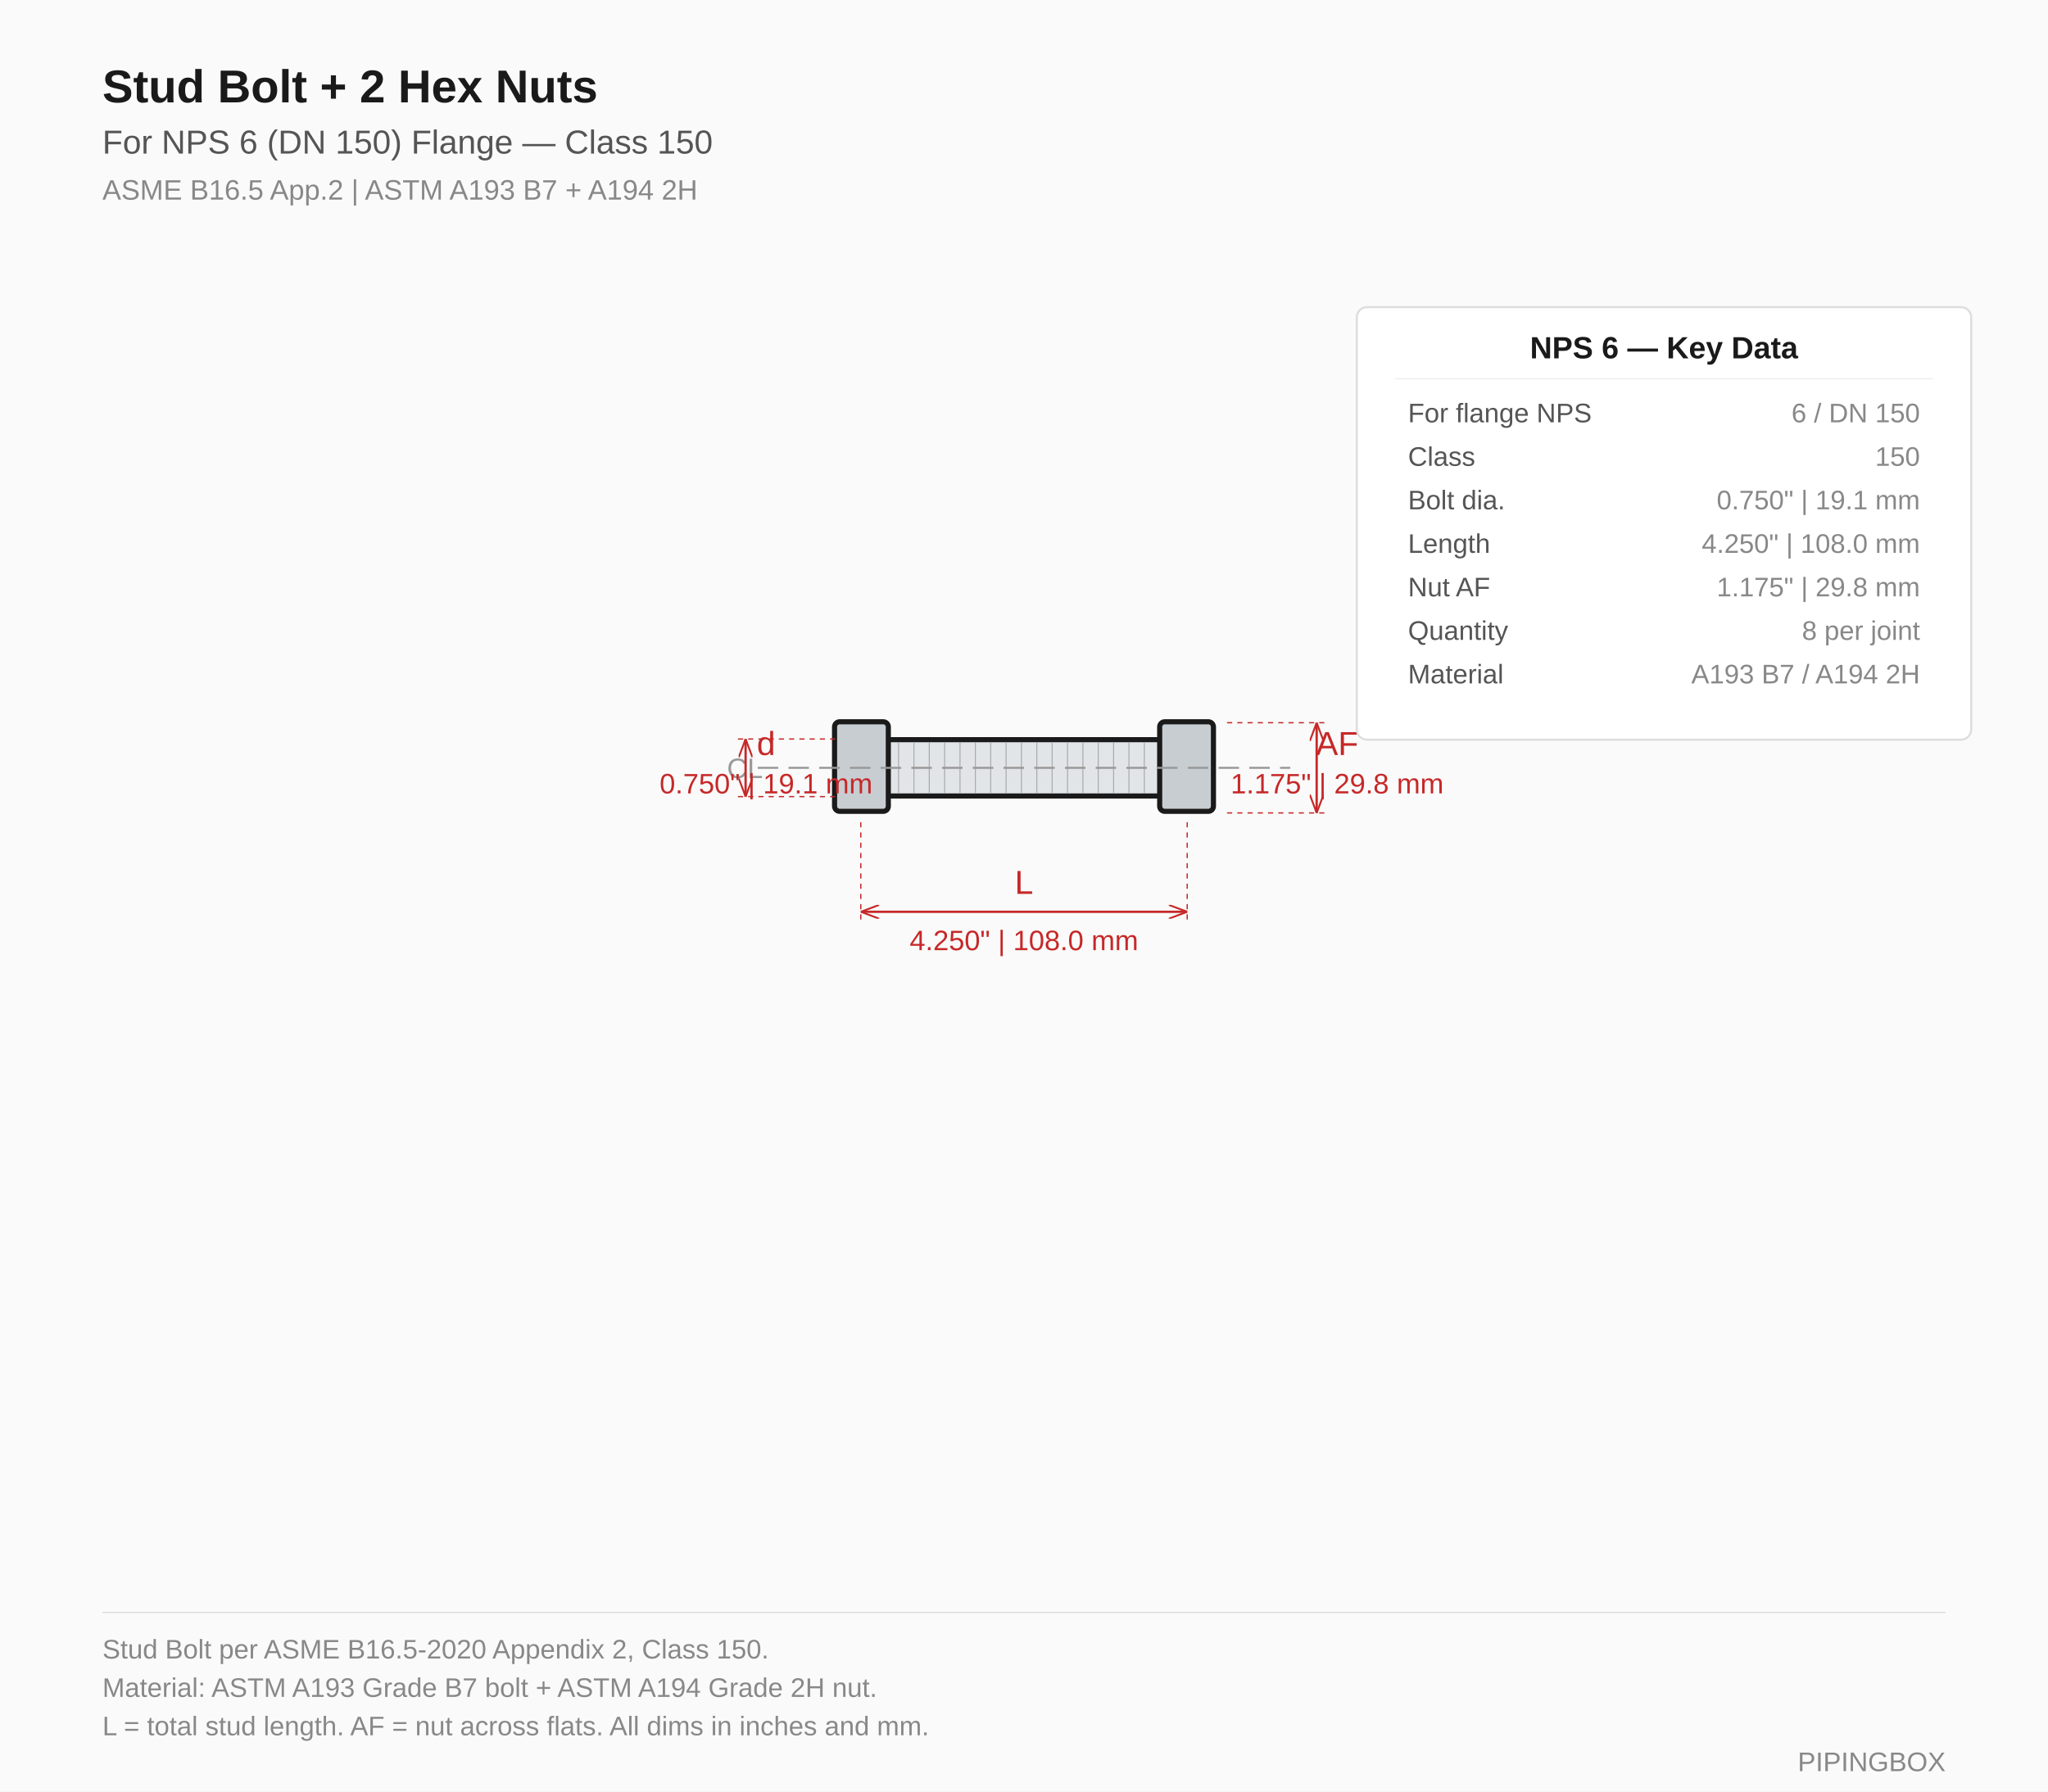
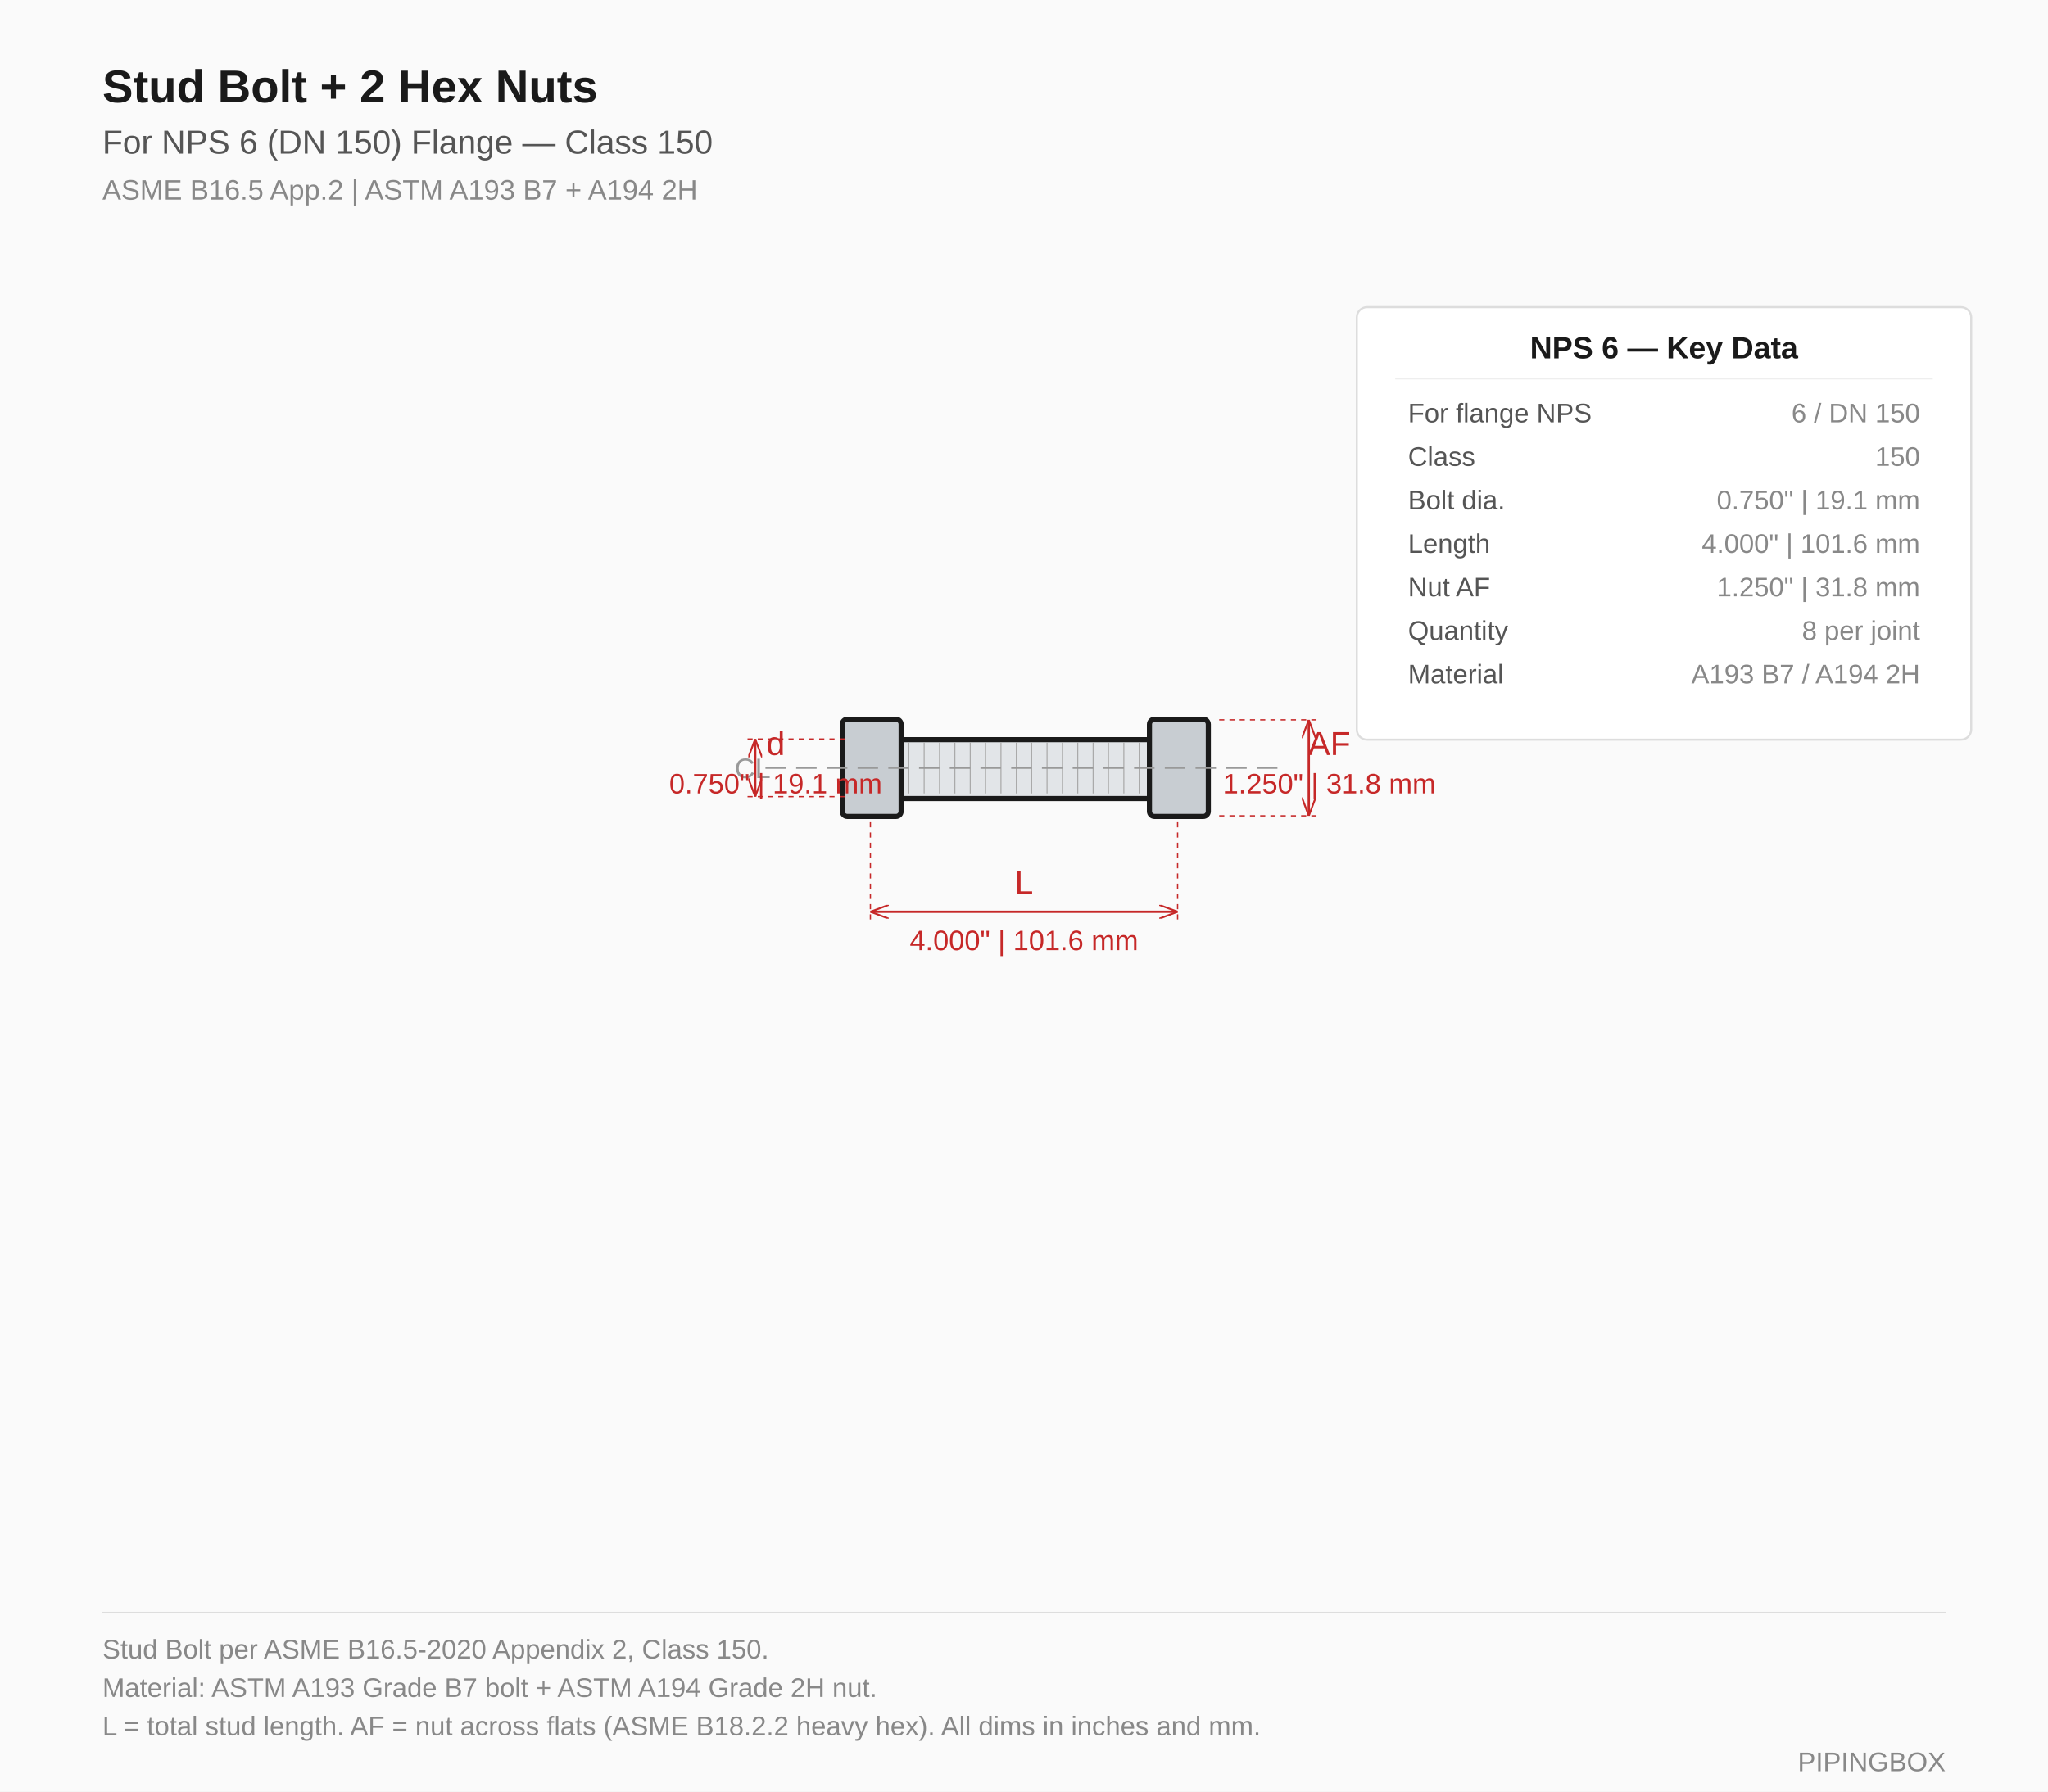
<svg xmlns="http://www.w3.org/2000/svg" viewBox="0 0 800 700" width="800" height="700">
  <defs>
    <style>
    .profile{stroke:#1a1a1a;stroke-width:2;fill:#e2e5e8}
    .bore{stroke:#555;stroke-width:1;fill:none;stroke-dasharray:4 2}
    .centerline{stroke:#999;stroke-width:.8;stroke-dasharray:8 4;fill:none}
    .dim-line{stroke:#c62828;stroke-width:.9;fill:none}
    .dim-text{font-family:'Segoe UI',Arial,sans-serif;font-size:13px;fill:#c62828;text-anchor:middle}
    .dim-sub{font-family:'Segoe UI',Arial,sans-serif;font-size:11px;fill:#c62828;text-anchor:middle}
    .title{font-family:'Segoe UI',Arial,sans-serif;font-size:18px;font-weight:600;fill:#1a1a1a}
    .subtitle{font-family:'Segoe UI',Arial,sans-serif;font-size:13px;fill:#555}
    .std-ref{font-family:'Segoe UI',Arial,sans-serif;font-size:11px;fill:#888}
    .note{font-family:'Segoe UI',Arial,sans-serif;font-size:10.5px;fill:#888}
    .label{font-family:'Segoe UI',Arial,sans-serif;font-size:11px;fill:#999;text-anchor:middle}
    .tbl-hdr{font-family:'Segoe UI',Arial,sans-serif;font-size:12px;fill:#1a1a1a;font-weight:600;text-anchor:middle}
    .tbl-key{font-family:'Segoe UI',Arial,sans-serif;font-size:10.5px;fill:#555;text-anchor:start}
    .tbl-val{font-family:'Segoe UI',Arial,sans-serif;font-size:10.5px;fill:#888;text-anchor:end}
  </style>
    <marker id="as" markerWidth="8" markerHeight="6" refX="0" refY="3" orient="auto">
      <path d="M8,0 L0,3 L8,6" fill="none" stroke="#c62828" stroke-width=".8" />
    </marker>
    <marker id="ae" markerWidth="8" markerHeight="6" refX="8" refY="3" orient="auto">
      <path d="M0,0 L8,3 L0,6" fill="none" stroke="#c62828" stroke-width=".8" />
    </marker>
  </defs>
  <rect width="800" height="700" fill="#fafafa" />
  <text x="40" y="40" class="title">Stud Bolt + 2 Hex Nuts</text>
  <text x="40" y="60" class="subtitle">For NPS 6 (DN 150) Flange — Class 150</text>
  <text x="40" y="78" class="std-ref">ASME B16.5 App.2 | ASTM A193 B7 + A194 2H</text>
-   <rect x="336" y="289" width="128" height="22" class="profile" />
-   <line x1="339" y1="290" x2="339" y2="310" stroke="#aaa" stroke-width=".4" />
-   <line x1="345" y1="290" x2="345" y2="310" stroke="#aaa" stroke-width=".4" />
-   <line x1="351" y1="290" x2="351" y2="310" stroke="#aaa" stroke-width=".4" />
-   <line x1="357" y1="290" x2="357" y2="310" stroke="#aaa" stroke-width=".4" />
-   <line x1="363" y1="290" x2="363" y2="310" stroke="#aaa" stroke-width=".4" />
-   <line x1="369" y1="290" x2="369" y2="310" stroke="#aaa" stroke-width=".4" />
-   <line x1="375" y1="290" x2="375" y2="310" stroke="#aaa" stroke-width=".4" />
-   <line x1="381" y1="290" x2="381" y2="310" stroke="#aaa" stroke-width=".4" />
-   <line x1="387" y1="290" x2="387" y2="310" stroke="#aaa" stroke-width=".4" />
-   <line x1="393" y1="290" x2="393" y2="310" stroke="#aaa" stroke-width=".4" />
-   <line x1="399" y1="290" x2="399" y2="310" stroke="#aaa" stroke-width=".4" />
-   <line x1="405" y1="290" x2="405" y2="310" stroke="#aaa" stroke-width=".4" />
-   <line x1="411" y1="290" x2="411" y2="310" stroke="#aaa" stroke-width=".4" />
-   <line x1="417" y1="290" x2="417" y2="310" stroke="#aaa" stroke-width=".4" />
-   <line x1="423" y1="290" x2="423" y2="310" stroke="#aaa" stroke-width=".4" />
-   <line x1="429" y1="290" x2="429" y2="310" stroke="#aaa" stroke-width=".4" />
-   <line x1="435" y1="290" x2="435" y2="310" stroke="#aaa" stroke-width=".4" />
-   <line x1="441" y1="290" x2="441" y2="310" stroke="#aaa" stroke-width=".4" />
-   <line x1="447" y1="290" x2="447" y2="310" stroke="#aaa" stroke-width=".4" />
-   <line x1="453" y1="290" x2="453" y2="310" stroke="#aaa" stroke-width=".4" />
-   <line x1="459" y1="290" x2="459" y2="310" stroke="#aaa" stroke-width=".4" />
-   <rect x="326" y="282" width="21" height="35" rx="2" fill="#c8cdd2" stroke="#1a1a1a" stroke-width="2" />
-   <rect x="453" y="282" width="21" height="35" rx="2" fill="#c8cdd2" stroke="#1a1a1a" stroke-width="2" />
-   <line x1="296" y1="300" x2="504" y2="300" class="centerline" />
-   <text x="291" y="304" class="label" text-anchor="end">CL</text>
-   <line x1="336.25" y1="321.25" x2="336.25" y2="361.25" stroke="#c62828" stroke-width=".5" stroke-dasharray="2 2" />
-   <line x1="463.75" y1="321.25" x2="463.75" y2="361.25" stroke="#c62828" stroke-width=".5" stroke-dasharray="2 2" />
-   <line x1="336.25" y1="356.25" x2="463.75" y2="356.25" class="dim-line" marker-start="url(#as)" marker-end="url(#ae)" />
+   <rect x="340" y="289" width="120" height="23" class="profile" />
+   <line x1="343" y1="290" x2="343" y2="310" stroke="#aaa" stroke-width=".4" />
+   <line x1="349" y1="290" x2="349" y2="310" stroke="#aaa" stroke-width=".4" />
+   <line x1="355" y1="290" x2="355" y2="310" stroke="#aaa" stroke-width=".4" />
+   <line x1="361" y1="290" x2="361" y2="310" stroke="#aaa" stroke-width=".4" />
+   <line x1="367" y1="290" x2="367" y2="310" stroke="#aaa" stroke-width=".4" />
+   <line x1="373" y1="290" x2="373" y2="310" stroke="#aaa" stroke-width=".4" />
+   <line x1="379" y1="290" x2="379" y2="310" stroke="#aaa" stroke-width=".4" />
+   <line x1="385" y1="290" x2="385" y2="310" stroke="#aaa" stroke-width=".4" />
+   <line x1="391" y1="290" x2="391" y2="310" stroke="#aaa" stroke-width=".4" />
+   <line x1="397" y1="290" x2="397" y2="310" stroke="#aaa" stroke-width=".4" />
+   <line x1="403" y1="290" x2="403" y2="310" stroke="#aaa" stroke-width=".4" />
+   <line x1="409" y1="290" x2="409" y2="310" stroke="#aaa" stroke-width=".4" />
+   <line x1="415" y1="290" x2="415" y2="310" stroke="#aaa" stroke-width=".4" />
+   <line x1="421" y1="290" x2="421" y2="310" stroke="#aaa" stroke-width=".4" />
+   <line x1="427" y1="290" x2="427" y2="310" stroke="#aaa" stroke-width=".4" />
+   <line x1="433" y1="290" x2="433" y2="310" stroke="#aaa" stroke-width=".4" />
+   <line x1="439" y1="290" x2="439" y2="310" stroke="#aaa" stroke-width=".4" />
+   <line x1="445" y1="290" x2="445" y2="310" stroke="#aaa" stroke-width=".4" />
+   <line x1="451" y1="290" x2="451" y2="310" stroke="#aaa" stroke-width=".4" />
+   <line x1="457" y1="290" x2="457" y2="310" stroke="#aaa" stroke-width=".4" />
+   <rect x="329" y="281" width="23" height="38" rx="2" fill="#c8cdd2" stroke="#1a1a1a" stroke-width="2" />
+   <rect x="449" y="281" width="23" height="38" rx="2" fill="#c8cdd2" stroke="#1a1a1a" stroke-width="2" />
+   <line x1="299" y1="300" x2="501" y2="300" class="centerline" />
+   <text x="294" y="304" class="label" text-anchor="end">CL</text>
+   <line x1="340" y1="321.25" x2="340" y2="361.25" stroke="#c62828" stroke-width=".5" stroke-dasharray="2 2" />
+   <line x1="460" y1="321.25" x2="460" y2="361.25" stroke="#c62828" stroke-width=".5" stroke-dasharray="2 2" />
+   <line x1="340" y1="356.25" x2="460" y2="356.25" class="dim-line" marker-start="url(#as)" marker-end="url(#ae)" />
  <text x="400" y="349.25" class="dim-text">L</text>
-   <text x="400" y="371.25" class="dim-sub">4.250" | 108.0 mm</text>
-   <line x1="326.25" y1="288.75" x2="286.25" y2="288.75" stroke="#c62828" stroke-width=".5" stroke-dasharray="2 2" />
-   <line x1="326.25" y1="311.25" x2="286.25" y2="311.25" stroke="#c62828" stroke-width=".5" stroke-dasharray="2 2" />
-   <line x1="291.25" y1="288.75" x2="291.25" y2="311.25" class="dim-line" marker-start="url(#as)" marker-end="url(#ae)" />
-   <text x="299.25" y="295.0" class="dim-text" text-anchor="start">d</text>
-   <text x="299.25" y="310.0" class="dim-sub" text-anchor="start">0.750" | 19.1 mm</text>
-   <line x1="479.325" y1="282.375" x2="519.325" y2="282.375" stroke="#c62828" stroke-width=".5" stroke-dasharray="2 2" />
-   <line x1="479.325" y1="317.625" x2="519.325" y2="317.625" stroke="#c62828" stroke-width=".5" stroke-dasharray="2 2" />
-   <line x1="514.325" y1="282.375" x2="514.325" y2="317.625" class="dim-line" marker-start="url(#as)" marker-end="url(#ae)" />
-   <text x="522.325" y="295.0" class="dim-text" text-anchor="start">AF</text>
-   <text x="522.325" y="310.0" class="dim-sub" text-anchor="start">1.175" | 29.8 mm</text>
+   <text x="400" y="371.25" class="dim-sub">4.000" | 101.6 mm</text>
+   <line x1="330" y1="288.75" x2="290" y2="288.75" stroke="#c62828" stroke-width=".5" stroke-dasharray="2 2" />
+   <line x1="330" y1="311.25" x2="290" y2="311.25" stroke="#c62828" stroke-width=".5" stroke-dasharray="2 2" />
+   <line x1="295" y1="288.75" x2="295" y2="311.25" class="dim-line" marker-start="url(#as)" marker-end="url(#ae)" />
+   <text x="303" y="295" class="dim-text" text-anchor="start">d</text>
+   <text x="303" y="310" class="dim-sub" text-anchor="start">0.750" | 19.1 mm</text>
+   <line x1="476.25" y1="281.25" x2="516.25" y2="281.25" stroke="#c62828" stroke-width=".5" stroke-dasharray="2 2" />
+   <line x1="476.25" y1="318.75" x2="516.25" y2="318.75" stroke="#c62828" stroke-width=".5" stroke-dasharray="2 2" />
+   <line x1="511.25" y1="281.25" x2="511.25" y2="318.75" class="dim-line" marker-start="url(#as)" marker-end="url(#ae)" />
+   <text x="519.25" y="295" class="dim-text" text-anchor="start">AF</text>
+   <text x="519.25" y="310" class="dim-sub" text-anchor="start">1.250" | 31.8 mm</text>
  <rect x="530" y="120" width="240" height="169" rx="4" fill="white" stroke="#ddd" stroke-width=".8" />
  <text x="650" y="140" class="tbl-hdr">NPS 6 — Key Data</text>
  <line x1="545" y1="148" x2="755" y2="148" stroke="#eee" stroke-width=".5" />
  <text x="550" y="165" class="tbl-key">For flange NPS</text>
  <text x="750" y="165" class="tbl-val">6 / DN 150</text>
  <text x="550" y="182" class="tbl-key">Class</text>
  <text x="750" y="182" class="tbl-val">150</text>
  <text x="550" y="199" class="tbl-key">Bolt dia.</text>
  <text x="750" y="199" class="tbl-val">0.750" | 19.1 mm</text>
  <text x="550" y="216" class="tbl-key">Length</text>
-   <text x="750" y="216" class="tbl-val">4.250" | 108.0 mm</text>
+   <text x="750" y="216" class="tbl-val">4.000" | 101.6 mm</text>
  <text x="550" y="233" class="tbl-key">Nut AF</text>
-   <text x="750" y="233" class="tbl-val">1.175" | 29.8 mm</text>
+   <text x="750" y="233" class="tbl-val">1.250" | 31.8 mm</text>
  <text x="550" y="250" class="tbl-key">Quantity</text>
  <text x="750" y="250" class="tbl-val">8 per joint</text>
  <text x="550" y="267" class="tbl-key">Material</text>
  <text x="750" y="267" class="tbl-val">A193 B7 / A194 2H</text>
  <line x1="40" y1="630" x2="760" y2="630" stroke="#ddd" stroke-width=".5" />
  <text x="40" y="648" class="note">Stud Bolt per ASME B16.5-2020 Appendix 2, Class 150.</text>
  <text x="40" y="663" class="note">Material: ASTM A193 Grade B7 bolt + ASTM A194 Grade 2H nut.</text>
-   <text x="40" y="678" class="note">L = total stud length. AF = nut across flats. All dims in inches and mm.</text>
+   <text x="40" y="678" class="note">L = total stud length. AF = nut across flats (ASME B18.2.2 heavy hex). All dims in inches and mm.</text>
  <text x="760" y="692" class="note" text-anchor="end" fill="#ccc">PIPINGBOX</text>
</svg>
